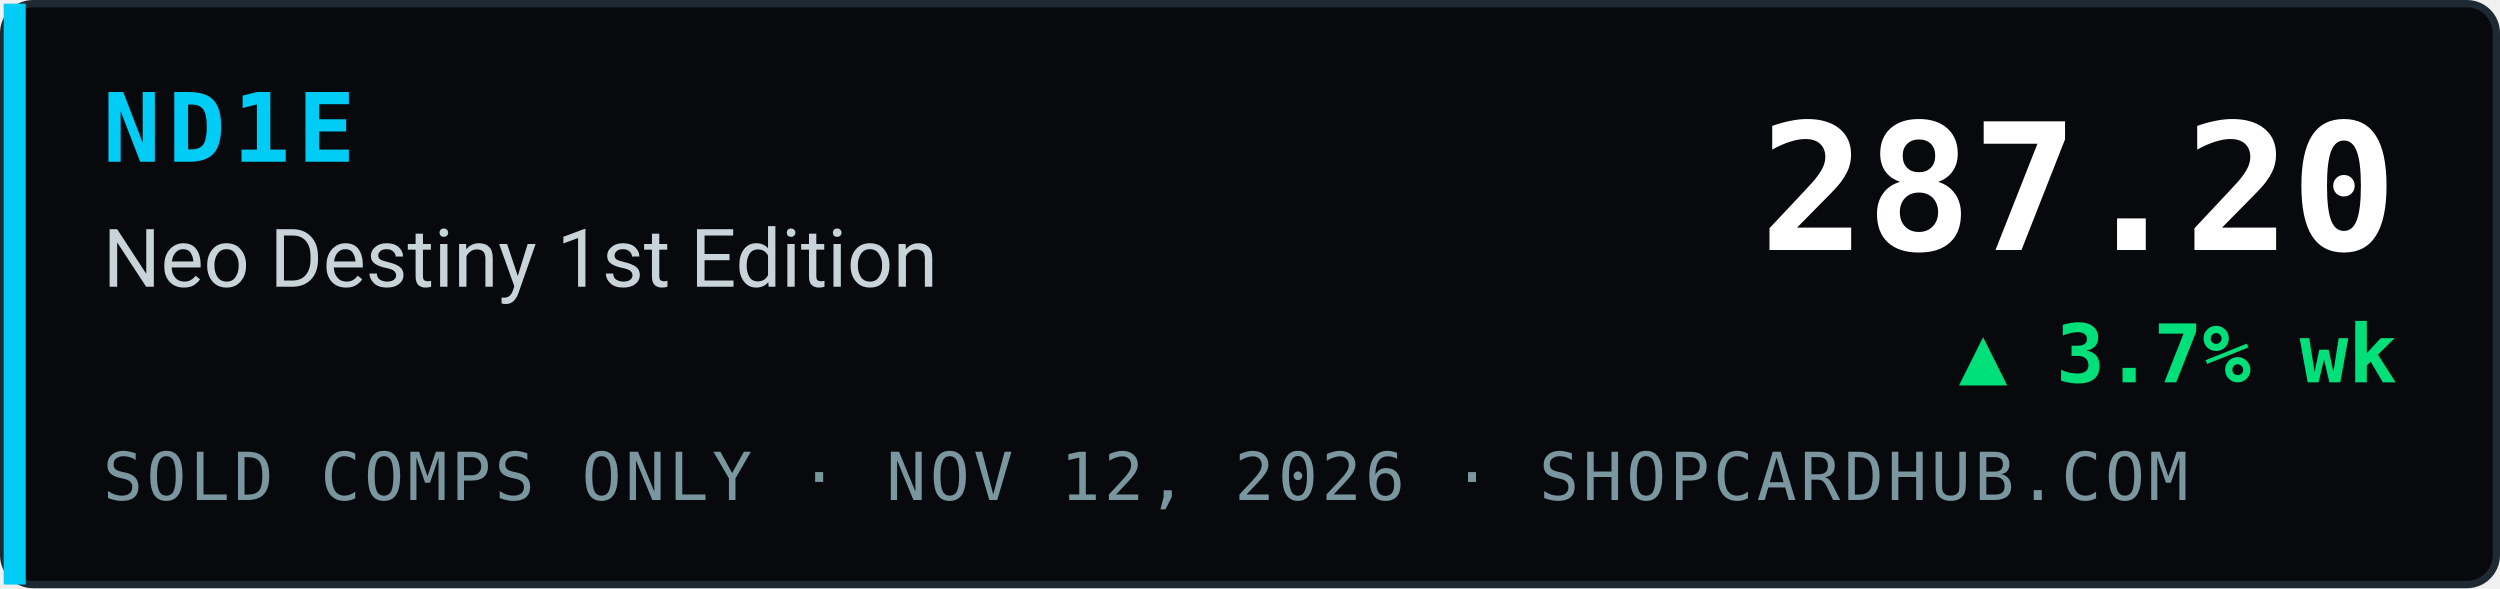
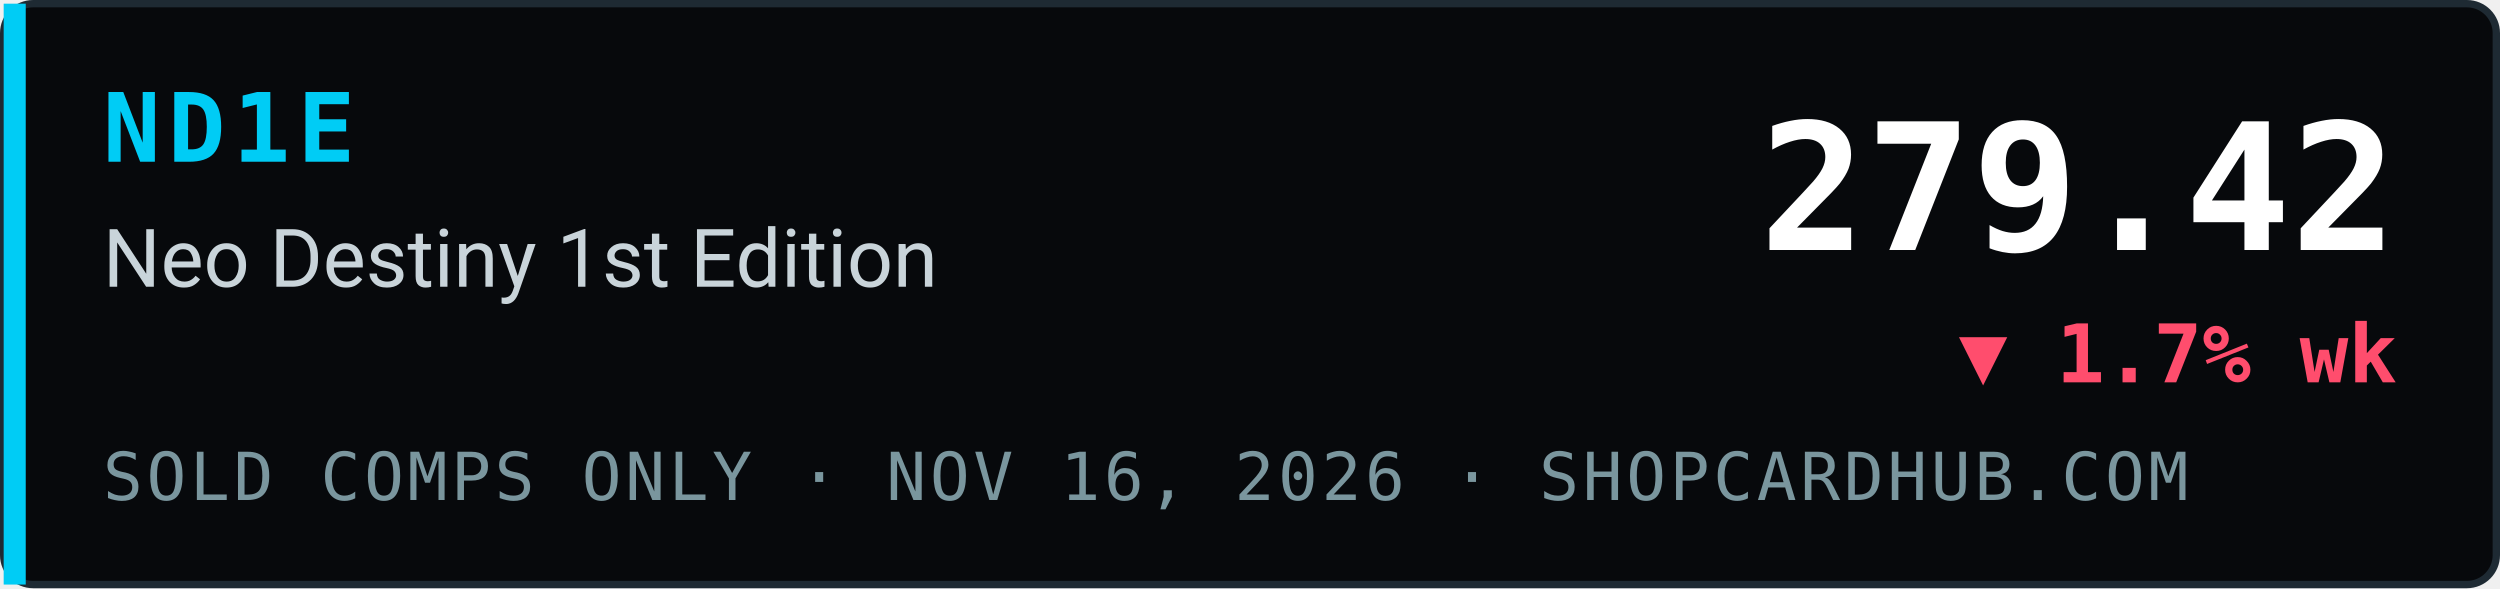
- <svg xmlns="http://www.w3.org/2000/svg" width="340" height="80" viewBox="0 0 340 80" role="img" aria-label="ND1E Neo Destiny 1st Edition index 287.20, ▲ 3.7% wk, sold comps only, ShopCardHub">
+ <svg xmlns="http://www.w3.org/2000/svg" width="340" height="80" viewBox="0 0 340 80" role="img" aria-label="ND1E Neo Destiny 1st Edition index 279.42, ▼ 1.7% wk, sold comps only, ShopCardHub">
  <rect x="0.5" y="0.5" width="339" height="79" rx="4" fill="#07090c" stroke="#1e2a33" />
  <rect x="0.5" y="0.5" width="3" height="79" fill="#00ccf5" />
  <text x="14" y="22" font-family="ui-monospace,SFMono-Regular,Menlo,Consolas,monospace" font-size="13" font-weight="700" fill="#00ccf5" letter-spacing="1">ND1E</text>
  <text x="14" y="39" font-family="system-ui,-apple-system,Segoe UI,Roboto,Helvetica,Arial,sans-serif" font-size="11" fill="#c9d4da">Neo Destiny 1st Edition</text>
-   <text x="14" y="68" font-family="ui-monospace,SFMono-Regular,Menlo,Consolas,monospace" font-size="9" fill="#7a969e" letter-spacing="0.5">SOLD COMPS ONLY · NOV 12, 2026 · SHOPCARDHUB.COM</text>
-   <text x="326" y="34" text-anchor="end" font-family="ui-monospace,SFMono-Regular,Menlo,Consolas,monospace" font-size="24" font-weight="700" fill="#ffffff">287.20</text>
-   <text x="326" y="52" text-anchor="end" font-family="ui-monospace,SFMono-Regular,Menlo,Consolas,monospace" font-size="11" font-weight="700" fill="#00e07a">▲ 3.7% wk</text>
+   <text x="14" y="68" font-family="ui-monospace,SFMono-Regular,Menlo,Consolas,monospace" font-size="9" fill="#7a969e" letter-spacing="0.5">SOLD COMPS ONLY · NOV 16, 2026 · SHOPCARDHUB.COM</text>
+   <text x="326" y="34" text-anchor="end" font-family="ui-monospace,SFMono-Regular,Menlo,Consolas,monospace" font-size="24" font-weight="700" fill="#ffffff">279.42</text>
+   <text x="326" y="52" text-anchor="end" font-family="ui-monospace,SFMono-Regular,Menlo,Consolas,monospace" font-size="11" font-weight="700" fill="#ff4d6d">▼ 1.7% wk</text>
</svg>
